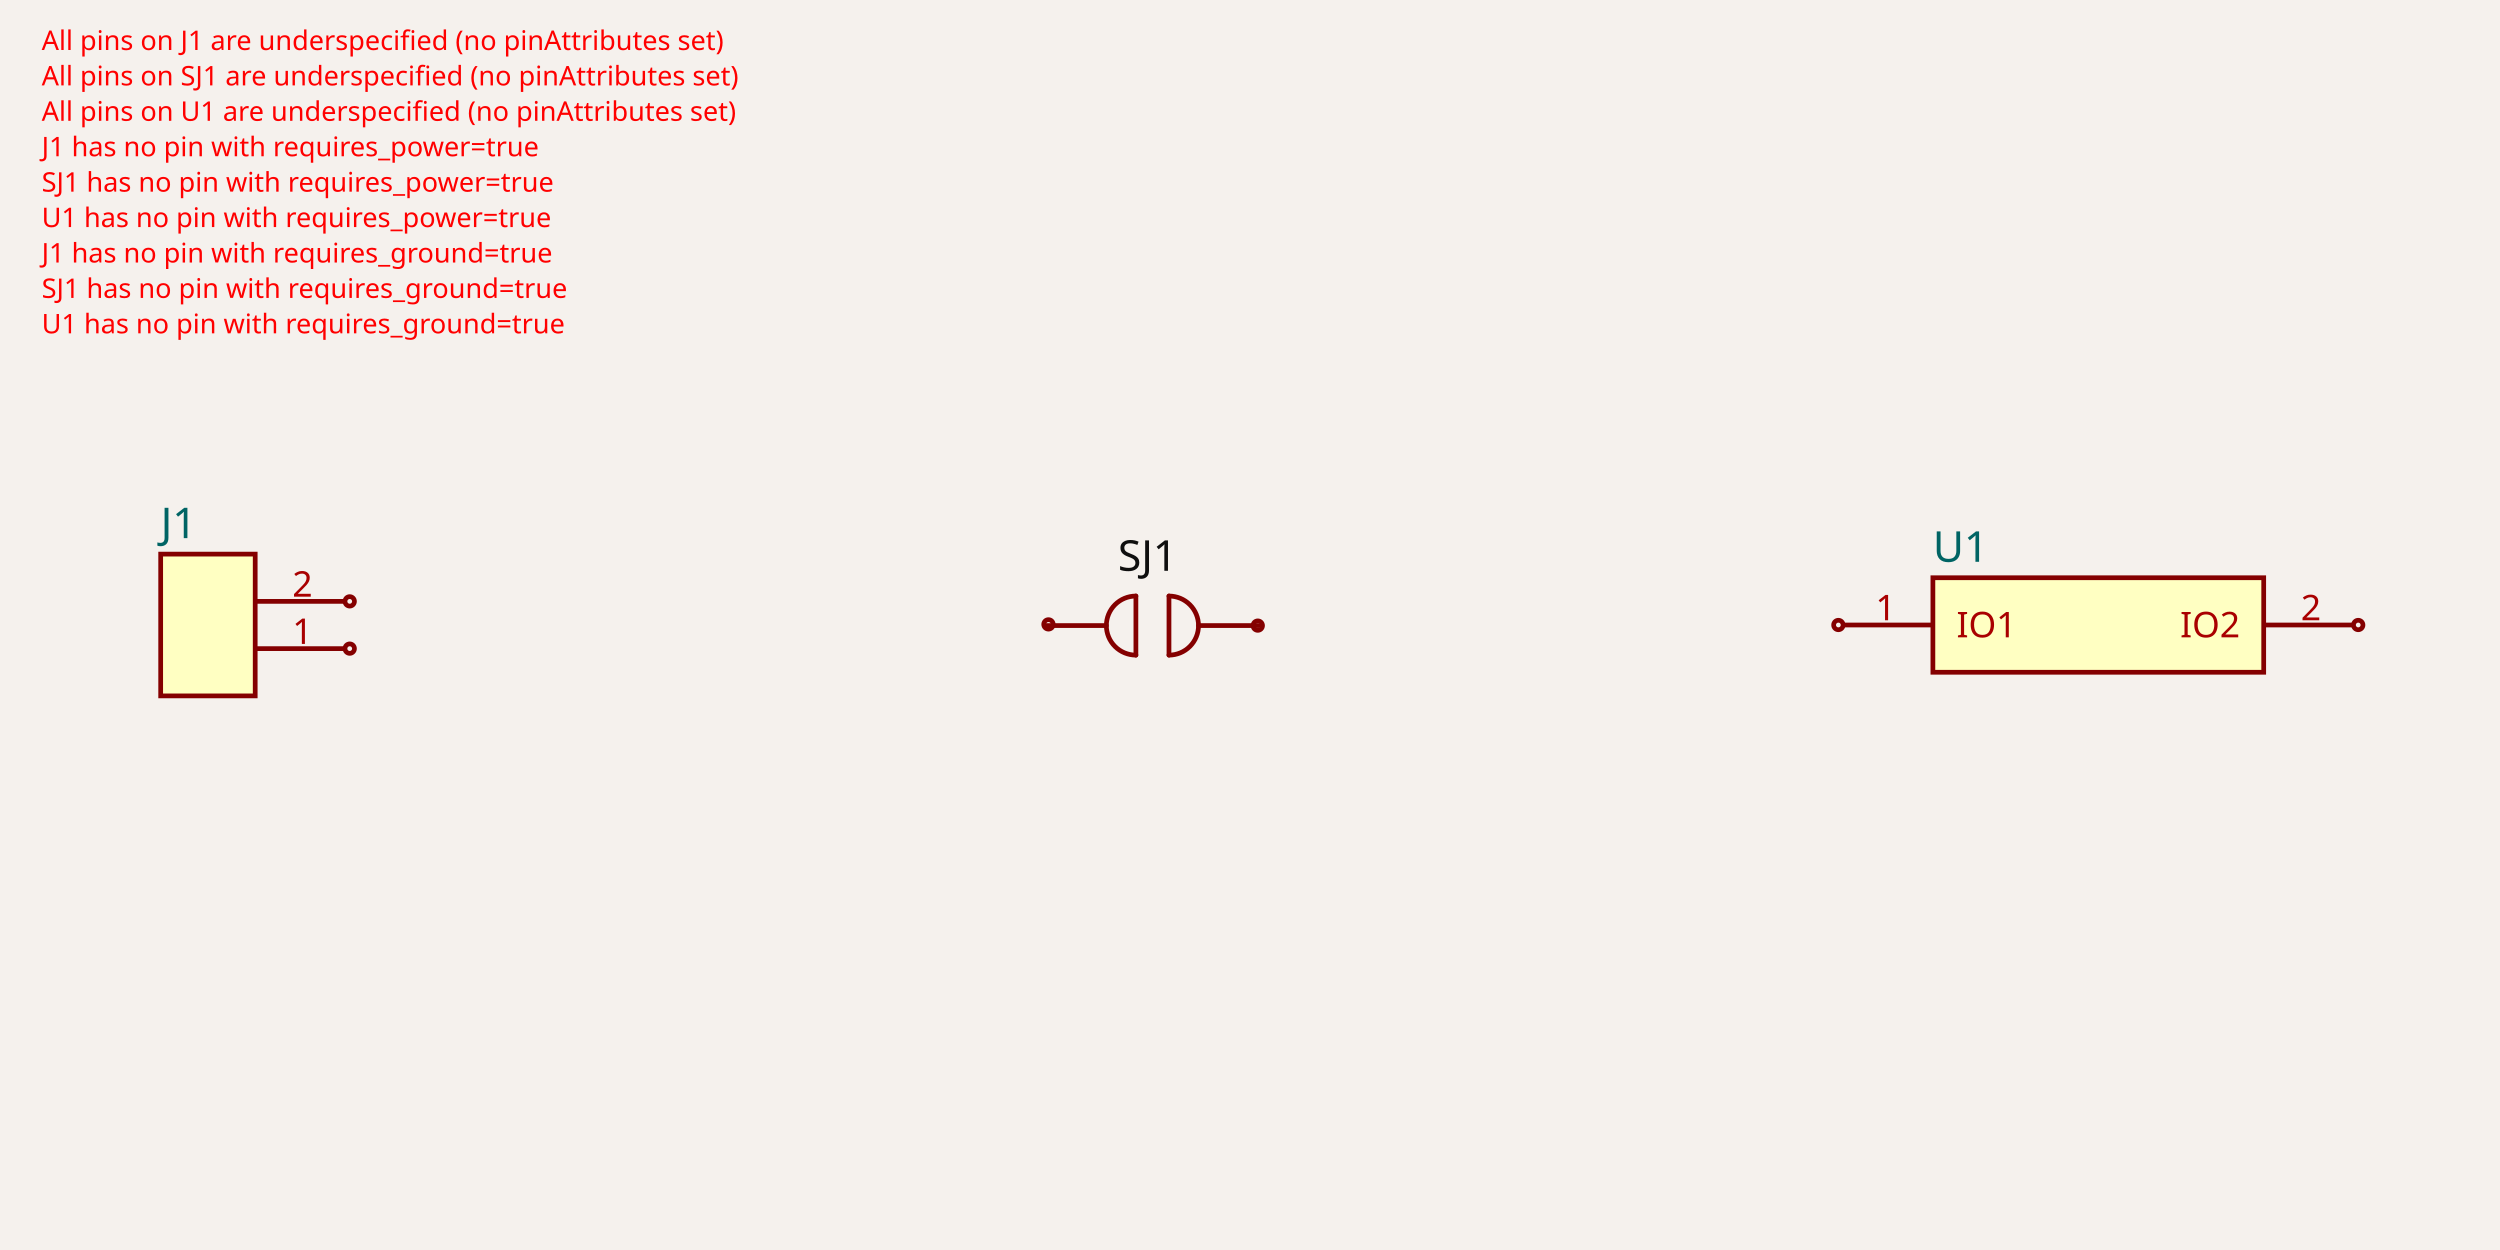
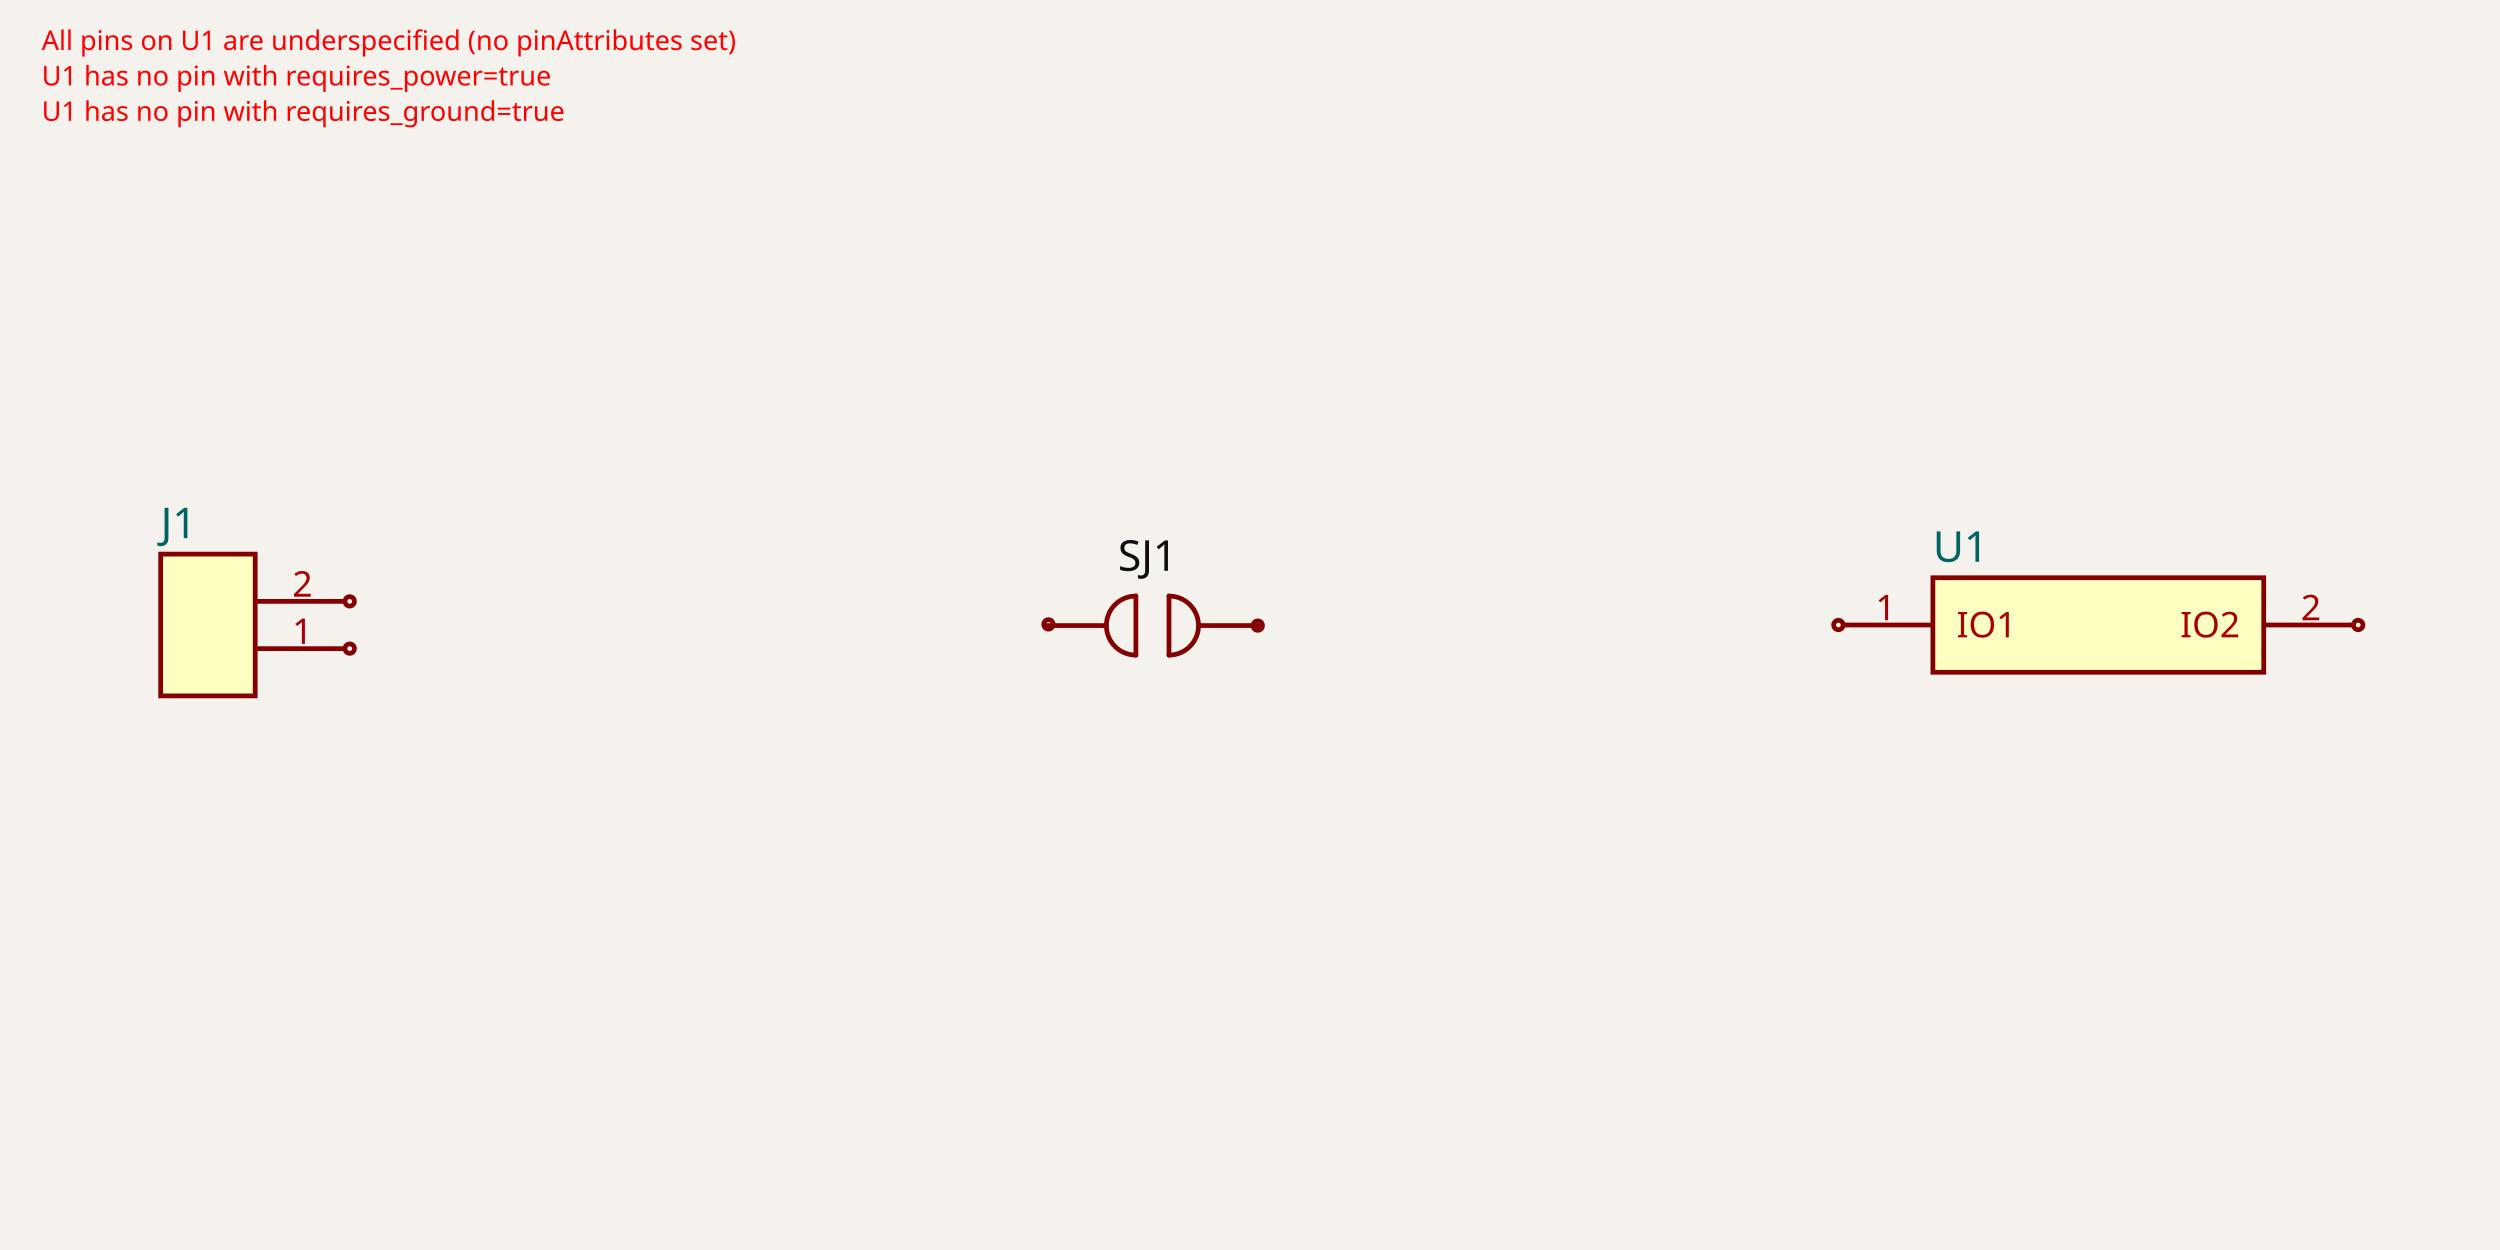
<svg xmlns="http://www.w3.org/2000/svg" class="tscircuit-schematic" width="1200" height="600" style="background-color: rgb(245, 241, 237)" data-real-to-screen-transform="matrix(113.4215500945,0,0,-113.4215500945,553.4971644612,300)" data-software-used-string="@tscircuit/core@0.0.1658">
  <style>
              .boundary { fill: rgb(245, 241, 237); }
              .schematic-boundary { fill: none; stroke: #fff; }
              .component { fill: none; stroke: rgb(132, 0, 0); }
              .chip { fill: rgb(255, 255, 194); stroke: rgb(132, 0, 0); }
              .component-pin { fill: none; stroke: rgb(132, 0, 0); }
              .text { font-family: sans-serif; fill: rgb(0, 150, 0); }
              .pin-number { fill: rgb(169, 0, 0); }
              .port-label { fill: rgb(0, 100, 100); }
              .component-name { fill: rgb(0, 100, 100); }
              
            </style>
  <rect class="boundary" x="0" y="0" width="1200" height="600" />
  <g class="sch-component" data-circuit-json-type="schematic_component" data-schematic-component-id="schematic_component_0">
    <rect class="component chip sch-component-body" x="77.127" y="265.974" width="45.369" height="68.053" stroke-width="2.268px" fill="rgb(255, 255, 194)" stroke="rgb(132, 0, 0)" />
    <rect class="component-overlay sch-component-overlay" x="77.127" y="265.974" width="45.369" height="68.053" fill="transparent" />
    <text class="sch-text" x="77.127" y="348.771" fill="#006464" text-anchor="start" dominant-baseline="middle" font-family="sans-serif" font-size="20.416px" transform="rotate(0, 77.12665, 348.7713)" />
    <text class="sch-text" x="77.127" y="251.229" fill="#006464" text-anchor="start" dominant-baseline="middle" font-family="sans-serif" font-size="20.416px" transform="rotate(0, 77.12665, 251.2287)">J1</text>
    <line class="component-pin sch-component-pin sch-port-line" x1="122.495" y1="311.342" x2="165.595" y2="311.342" stroke-width="2.268px" />
    <g class="sch-port" data-schematic-port-id="source_port_0">
      <circle class="component-pin sch-component-pin sch-port-terminal" cx="167.864" cy="311.342" r="2.268" stroke-width="2.268px" />
      <rect x="165.595" y="309.074" width="4.537" height="4.537" opacity="0" />
    </g>
    <text class="pin-number sch-pin-number" x="145.18" y="309.074" style="font-family: sans-serif;" fill="rgb(169, 0, 0)" text-anchor="middle" dominant-baseline="auto" font-size="17.013px" transform="">1</text>
    <line class="component-pin sch-component-pin sch-port-line" x1="122.495" y1="288.658" x2="165.595" y2="288.658" stroke-width="2.268px" />
    <g class="sch-port" data-schematic-port-id="source_port_1">
      <circle class="component-pin sch-component-pin sch-port-terminal" cx="167.864" cy="288.658" r="2.268" stroke-width="2.268px" />
      <rect x="165.595" y="286.389" width="4.537" height="4.537" opacity="0" />
    </g>
    <text class="pin-number sch-pin-number" x="145.18" y="286.389" style="font-family: sans-serif;" fill="rgb(169, 0, 0)" text-anchor="middle" dominant-baseline="auto" font-size="17.013px" transform="">2</text>
  </g>
  <g class="sch-component" data-circuit-json-type="schematic_component" data-schematic-component-id="schematic_component_1">
    <rect class="component-overlay sch-component-overlay" x="502.128" y="286.097" width="102.079" height="28.355" fill="transparent" />
    <path class="sch-component-symbol-path" d="M 531.051 300.275 L 502.128 300.275" stroke="rgb(132, 0, 0)" fill="none" stroke-width="2.268px" stroke-linecap="round" />
    <path class="sch-component-symbol-path" d="M 604.208 300.275 L 575.285 300.275" stroke="rgb(132, 0, 0)" fill="none" stroke-width="2.268px" stroke-linecap="round" />
    <path class="sch-component-symbol-path" d="M 561.108 286.097 L 561.108 314.453" stroke="rgb(132, 0, 0)" fill="none" stroke-width="2.268px" stroke-linecap="round" />
    <path class="sch-component-symbol-path" d="M 545.229 286.097 L 545.229 314.453" stroke="rgb(132, 0, 0)" fill="none" stroke-width="2.268px" stroke-linecap="round" />
    <path class="sch-component-symbol-path" d="M 545.229 286.097 L 543.839 286.166 L 542.463 286.37 L 541.113 286.708 L 539.803 287.177 L 538.545 287.772 L 537.352 288.487 L 536.234 289.316 L 535.204 290.25 L 534.269 291.281 L 533.44 292.398 L 532.725 293.592 L 532.13 294.85 L 531.661 296.16 L 531.323 297.509 L 531.119 298.886 L 531.051 300.275 L 531.119 301.665 L 531.323 303.041 L 531.661 304.391 L 532.13 305.701 L 532.725 306.959 L 533.44 308.152 L 534.269 309.269 L 535.204 310.3 L 536.234 311.235 L 537.352 312.064 L 538.545 312.779 L 539.803 313.374 L 541.113 313.842 L 542.463 314.18 L 543.839 314.385 L 545.229 314.453" stroke="rgb(132, 0, 0)" fill="none" stroke-width="2.268px" stroke-linecap="round" />
    <path class="sch-component-symbol-path" d="M 561.108 286.097 L 562.497 286.166 L 563.874 286.37 L 565.223 286.708 L 566.533 287.177 L 567.791 287.772 L 568.984 288.487 L 570.102 289.316 L 571.133 290.25 L 572.067 291.281 L 572.896 292.398 L 573.611 293.592 L 574.206 294.85 L 574.675 296.16 L 575.013 297.509 L 575.217 298.886 L 575.285 300.275 L 575.217 301.665 L 575.013 303.041 L 574.675 304.391 L 574.206 305.701 L 573.611 306.959 L 572.896 308.152 L 572.067 309.269 L 571.133 310.3 L 570.102 311.235 L 568.984 312.064 L 567.791 312.779 L 566.533 313.374 L 565.223 313.842 L 563.874 314.18 L 562.497 314.385 L 561.108 314.453" stroke="rgb(132, 0, 0)" fill="none" stroke-width="2.268px" stroke-linecap="round" />
    <text class="sch-component-name sch-component-text" x="550.828" y="279.956" stroke="rgb(245, 241, 237)" stroke-width="2.268px" paint-order="stroke" fill="rgb(15, 15, 15)" font-family="sans-serif" text-anchor="middle" dominant-baseline="ideographic" font-size="20.416px">SJ1</text>
    <circle class="component-pin sch-component-pin" cx="503.263" cy="299.708" r="2.268px" stroke-width="2.268px" fill="none" stroke="rgb(132, 0, 0)" />
    <circle class="component-pin sch-component-pin" cx="603.732" cy="300.292" r="2.268px" stroke-width="2.268px" fill="none" stroke="rgb(132, 0, 0)" />
  </g>
  <g class="sch-component" data-circuit-json-type="schematic_component" data-schematic-component-id="schematic_component_2">
    <rect class="component chip sch-component-body" x="927.788" y="277.316" width="158.79" height="45.369" stroke-width="2.268px" fill="rgb(255, 255, 194)" stroke="rgb(132, 0, 0)" />
    <rect class="component-overlay sch-component-overlay" x="927.788" y="277.316" width="158.79" height="45.369" fill="transparent" />
    <text class="sch-text" x="927.788" y="337.429" fill="#006464" text-anchor="start" dominant-baseline="middle" font-family="sans-serif" font-size="20.416px" transform="rotate(0, 927.7883, 337.4291)" />
    <text class="sch-text" x="927.788" y="262.571" fill="#006464" text-anchor="start" dominant-baseline="middle" font-family="sans-serif" font-size="20.416px" transform="rotate(0, 927.7883, 262.5709)">U1</text>
    <line class="component-pin sch-component-pin sch-port-line" x1="927.788" y1="300" x2="884.688" y2="300" stroke-width="2.268px" />
    <g class="sch-port" data-schematic-port-id="source_port_4">
      <circle class="component-pin sch-component-pin sch-port-terminal" cx="882.42" cy="300" r="2.268" stroke-width="2.268px" />
      <rect x="880.151" y="297.732" width="4.537" height="4.537" opacity="0" />
    </g>
    <text class="pin-number sch-pin-number" x="905.104" y="297.732" style="font-family: sans-serif;" fill="rgb(169, 0, 0)" text-anchor="middle" dominant-baseline="auto" font-size="17.013px" transform="">1</text>
    <text class="pin-number sch-pin-label" x="939.13" y="300" style="font-family: sans-serif;" fill="rgb(169, 0, 0)" text-anchor="start" dominant-baseline="middle" font-size="17.013px" transform="">IO1</text>
    <line class="component-pin sch-component-pin sch-port-line" x1="1086.578" y1="300" x2="1129.679" y2="300" stroke-width="2.268px" />
    <g class="sch-port" data-schematic-port-id="source_port_5">
      <circle class="component-pin sch-component-pin sch-port-terminal" cx="1131.947" cy="300" r="2.268" stroke-width="2.268px" />
      <rect x="1129.679" y="297.732" width="4.537" height="4.537" opacity="0" />
    </g>
    <text class="pin-number sch-pin-number" x="1109.263" y="297.732" style="font-family: sans-serif;" fill="rgb(169, 0, 0)" text-anchor="middle" dominant-baseline="auto" font-size="17.013px" transform="">2</text>
    <text class="pin-number sch-pin-label" x="1075.236" y="300" style="font-family: sans-serif;" fill="rgb(169, 0, 0)" text-anchor="end" dominant-baseline="middle" font-size="17.013px" transform="">IO2</text>
  </g>
  <g class="schematic-port-hover sch-port-hover" data-schematic-port-id="source_port_0">
    <circle cx="167.864" cy="311.342" r="4.537" fill="red" opacity="0" />
  </g>
  <g class="schematic-port-hover sch-port-hover" data-schematic-port-id="source_port_1">
    <circle cx="167.864" cy="288.658" r="4.537" fill="red" opacity="0" />
  </g>
  <g class="schematic-port-hover sch-port-hover" data-schematic-port-id="source_port_2">
    <circle cx="503.263" cy="299.708" r="4.537" fill="red" opacity="0" />
  </g>
  <g class="schematic-port-hover sch-port-hover" data-schematic-port-id="source_port_3">
    <circle cx="603.732" cy="300.292" r="4.537" fill="red" opacity="0" />
  </g>
  <g class="schematic-port-hover sch-port-hover" data-schematic-port-id="source_port_4">
    <circle cx="882.42" cy="300" r="4.537" fill="red" opacity="0" />
  </g>
  <g class="schematic-port-hover sch-port-hover" data-schematic-port-id="source_port_5">
    <circle cx="1131.947" cy="300" r="4.537" fill="red" opacity="0" />
  </g>
-   <text x="20" y="24" fill="red" font-family="sans-serif" font-size="13" data-type="pin-specification-warning">All pins on J1 are underspecified (no pinAttributes set)</text>
-   <text x="20" y="41" fill="red" font-family="sans-serif" font-size="13" data-type="pin-specification-warning">All pins on SJ1 are underspecified (no pinAttributes set)</text>
-   <text x="20" y="58" fill="red" font-family="sans-serif" font-size="13" data-type="pin-specification-warning">All pins on U1 are underspecified (no pinAttributes set)</text>
-   <text x="20" y="75" fill="red" font-family="sans-serif" font-size="13" data-type="pin-specification-warning">J1 has no pin with requires_power=true</text>
-   <text x="20" y="92" fill="red" font-family="sans-serif" font-size="13" data-type="pin-specification-warning">SJ1 has no pin with requires_power=true</text>
-   <text x="20" y="109" fill="red" font-family="sans-serif" font-size="13" data-type="pin-specification-warning">U1 has no pin with requires_power=true</text>
-   <text x="20" y="126" fill="red" font-family="sans-serif" font-size="13" data-type="pin-specification-warning">J1 has no pin with requires_ground=true</text>
-   <text x="20" y="143" fill="red" font-family="sans-serif" font-size="13" data-type="pin-specification-warning">SJ1 has no pin with requires_ground=true</text>
-   <text x="20" y="160" fill="red" font-family="sans-serif" font-size="13" data-type="pin-specification-warning">U1 has no pin with requires_ground=true</text>
+   <text x="20" y="24" fill="red" font-family="sans-serif" font-size="13" data-type="pin-specification-warning">All pins on U1 are underspecified (no pinAttributes set)</text>
+   <text x="20" y="41" fill="red" font-family="sans-serif" font-size="13" data-type="pin-specification-warning">U1 has no pin with requires_power=true</text>
+   <text x="20" y="58" fill="red" font-family="sans-serif" font-size="13" data-type="pin-specification-warning">U1 has no pin with requires_ground=true</text>
</svg>
